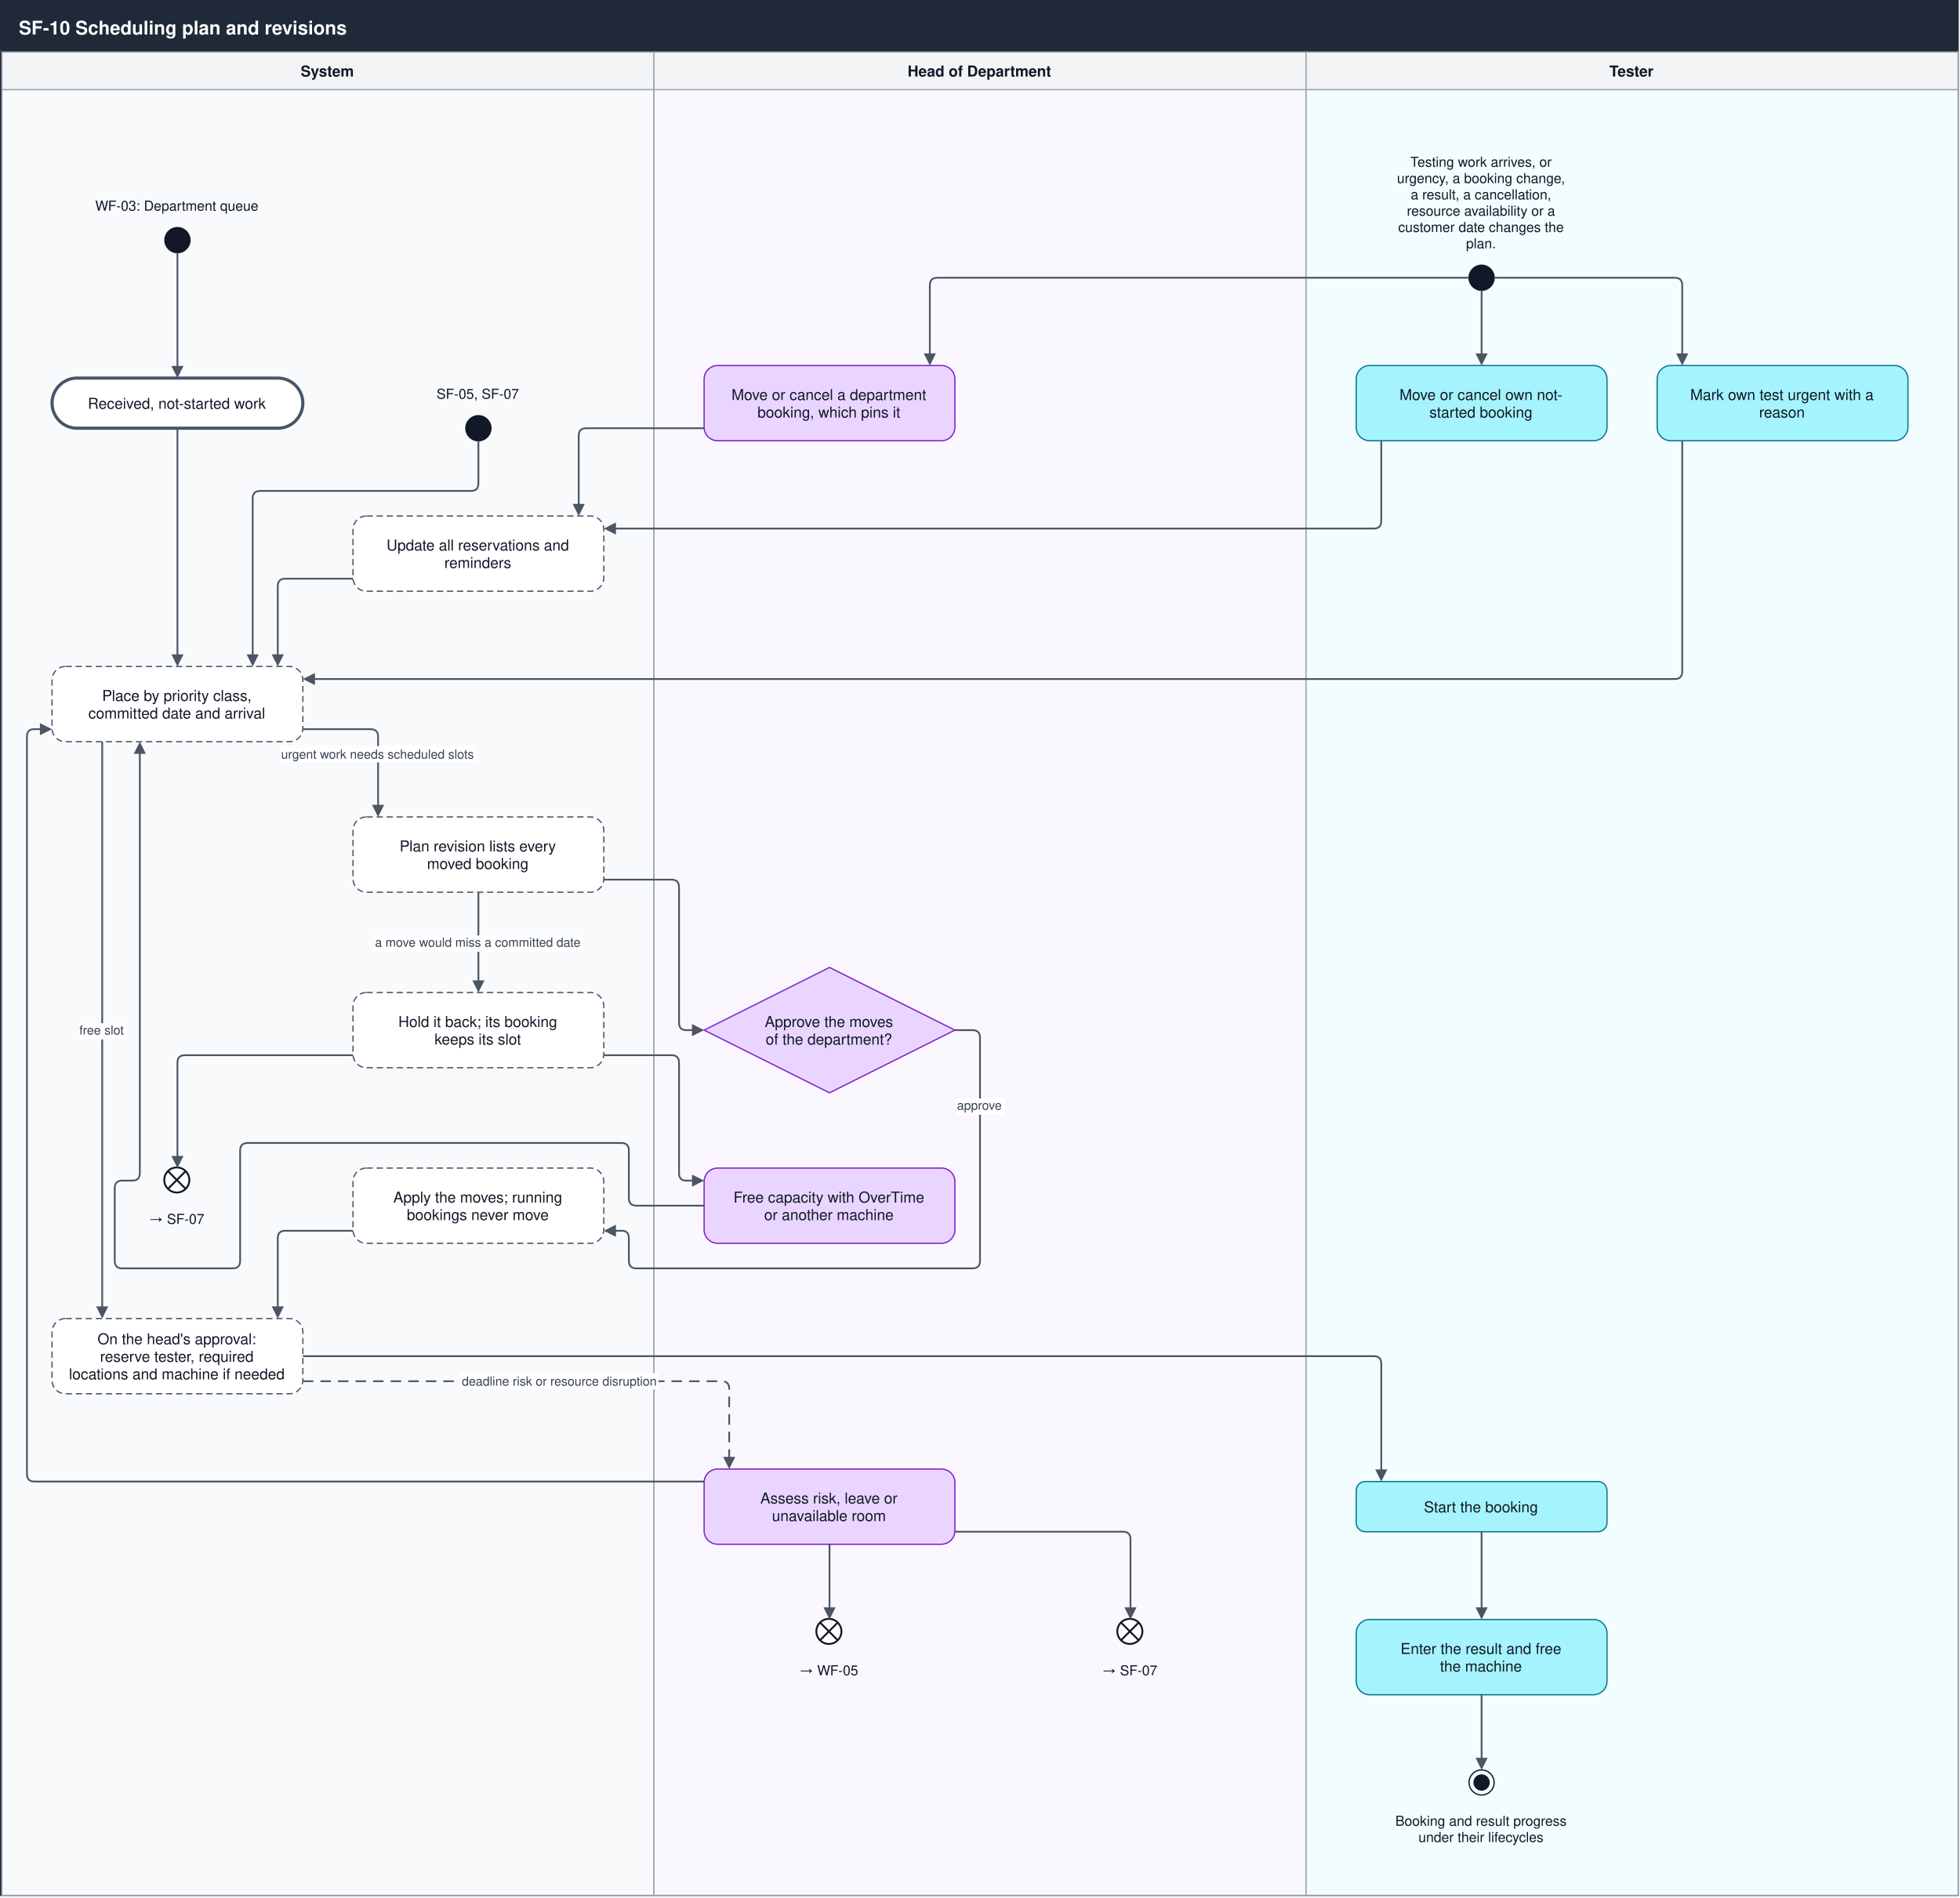
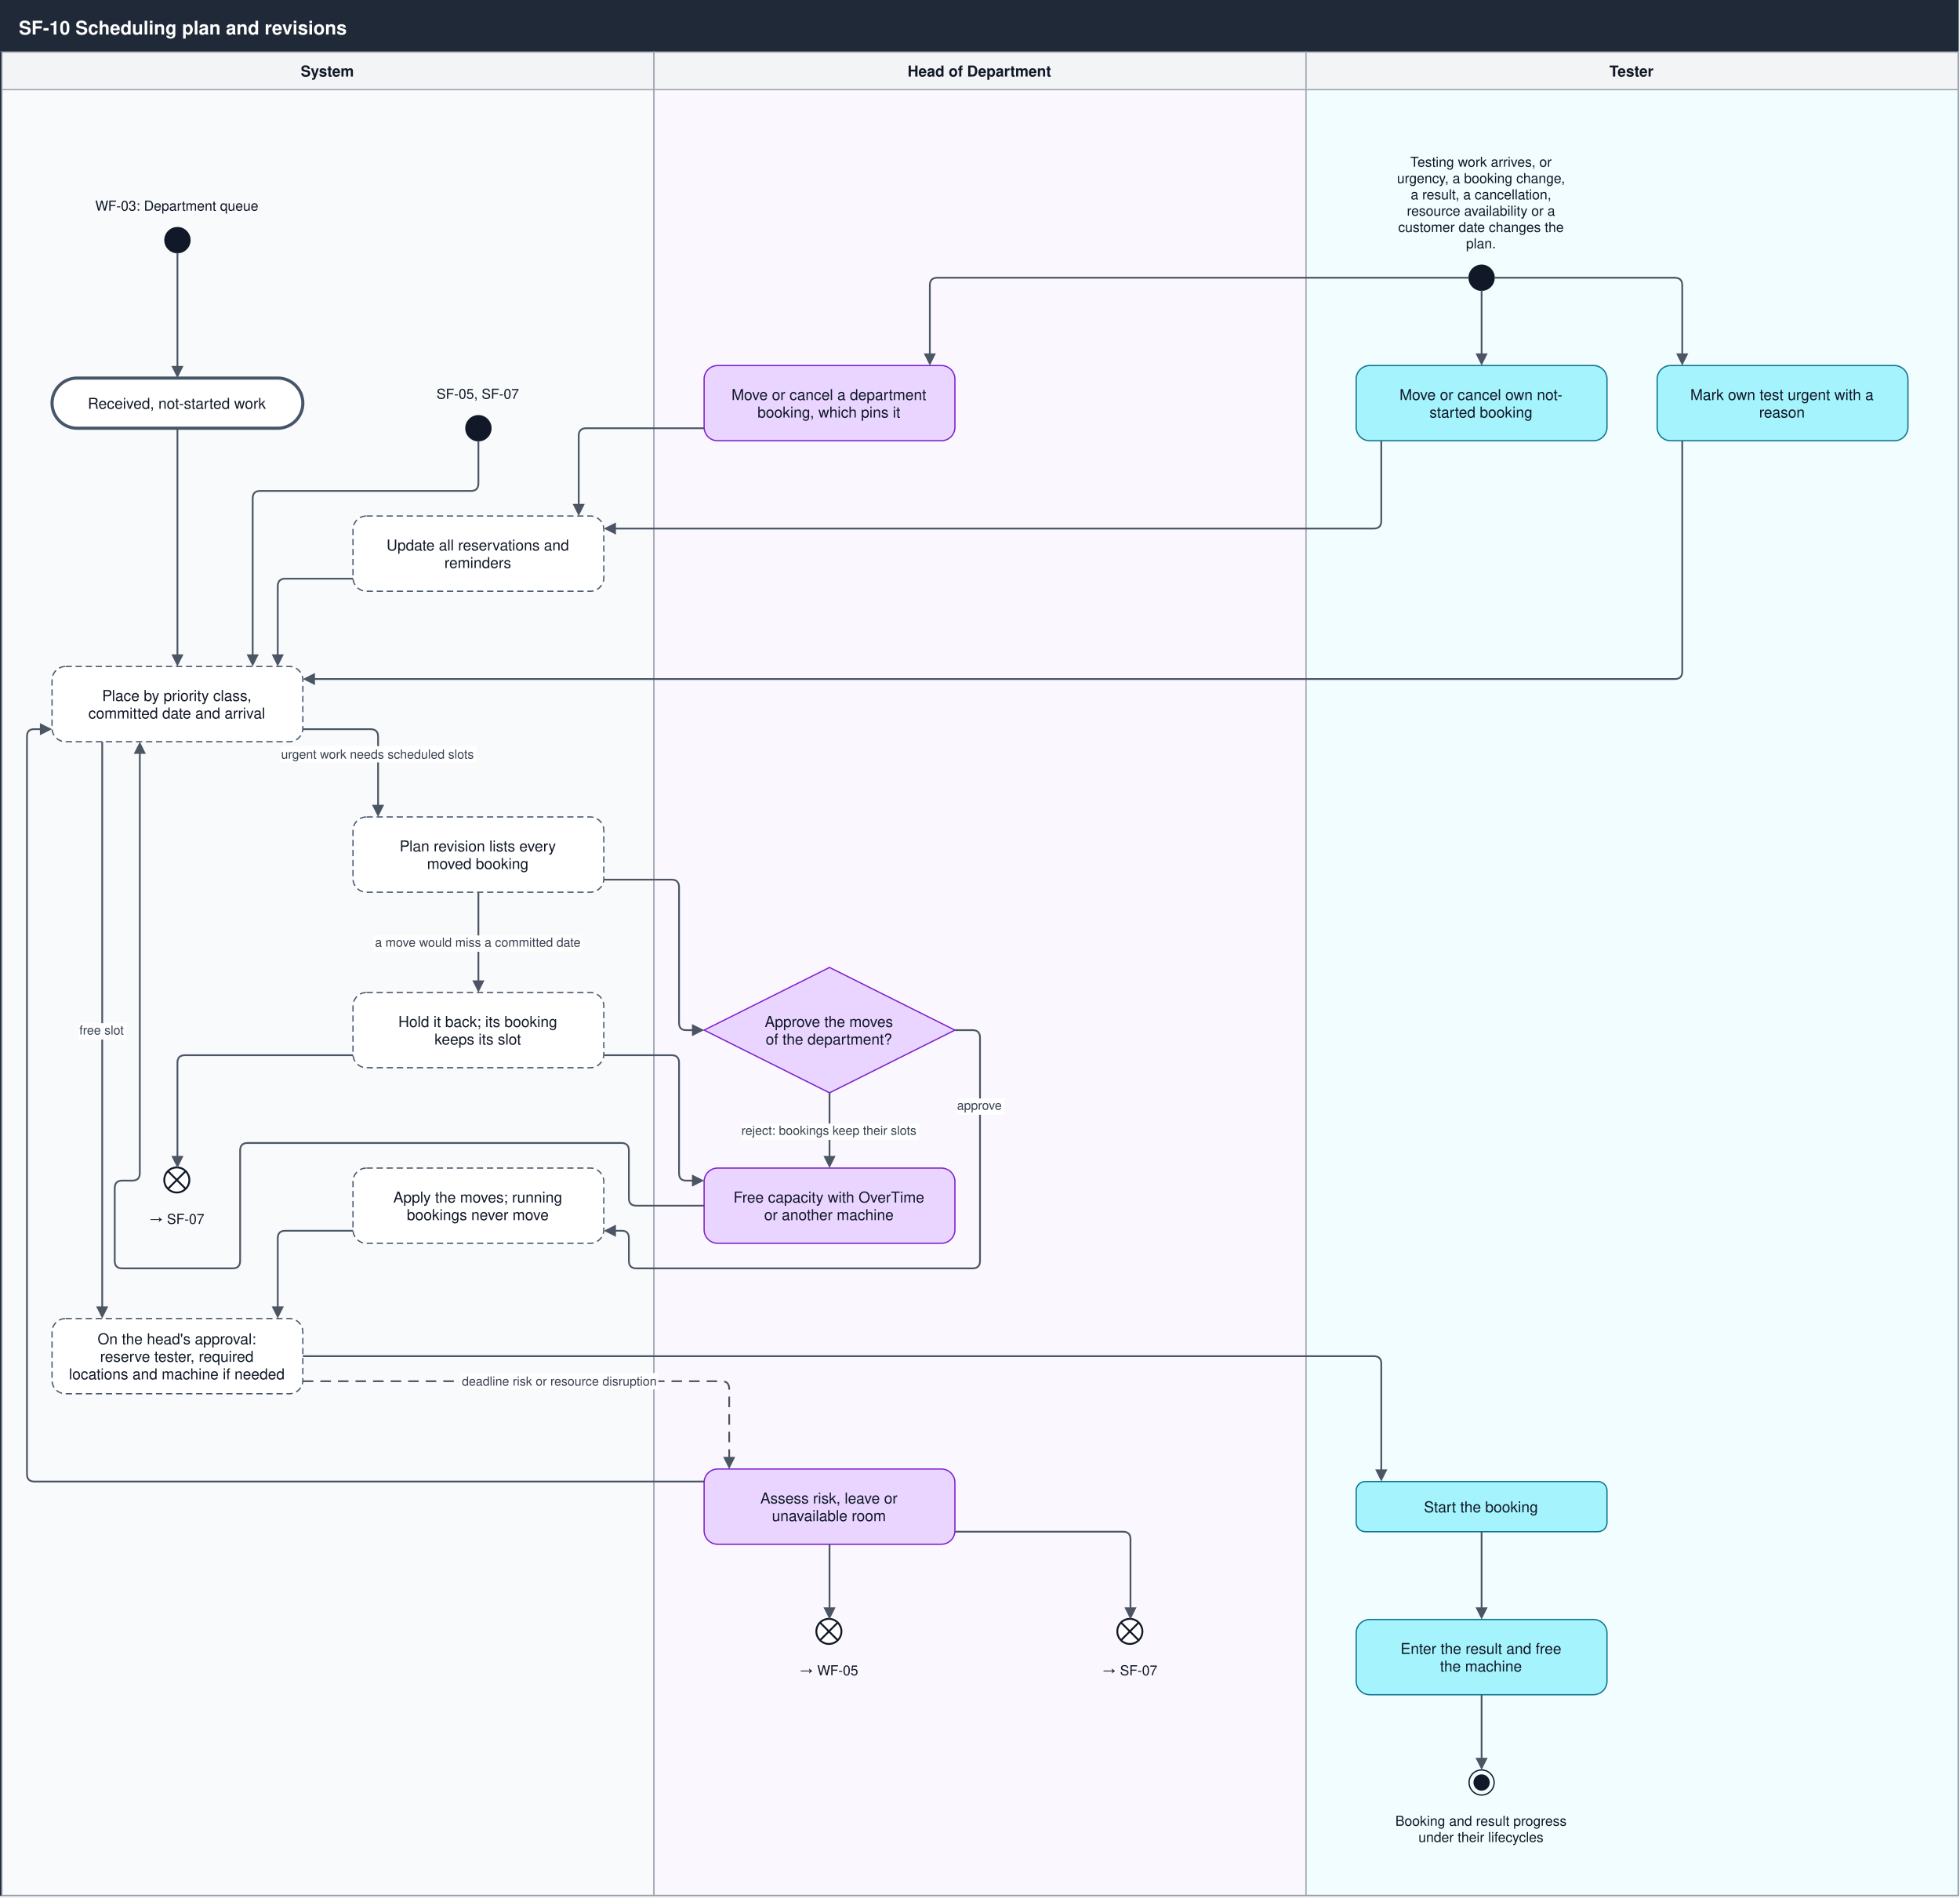
<svg xmlns="http://www.w3.org/2000/svg" style="background: #FFFFFF; background-color: light-dark(#FFFFFF, #121212); color-scheme: light;" version="1.1" width="1563px" height="1513px" viewBox="0 0 1563 1513">
  <defs />
  <rect fill="#FFFFFF" width="100%" height="100%" x="0" y="0" style="fill: light-dark(rgb(255, 255, 255), rgb(18, 18, 18));" />
  <g>
    <g data-cell-id="0">
      <g data-cell-id="1">
        <g data-cell-id="f_SF10">
          <g>
            <path d="M 1 41 L 1 1 L 1561 1 L 1561 41" fill="#1f2937" stroke="#1f2937" stroke-width="2" stroke-miterlimit="10" pointer-events="all" style="fill: light-dark(rgb(31, 41, 55), rgb(196, 204, 216)); stroke: light-dark(rgb(31, 41, 55), rgb(196, 204, 216));" />
            <path d="M 1 41 L 1 1511 L 1561 1511 L 1561 41" fill="#ffffff" stroke="#1f2937" stroke-width="2" stroke-miterlimit="10" pointer-events="all" style="fill: light-dark(rgb(255, 255, 255), rgb(18, 18, 18)); stroke: light-dark(rgb(31, 41, 55), rgb(196, 204, 216));" />
            <path d="M 1 41 L 1561 41" fill="none" stroke="#1f2937" stroke-width="2" stroke-miterlimit="10" pointer-events="all" style="stroke: light-dark(rgb(31, 41, 55), rgb(196, 204, 216));" />
          </g>
          <g>
            <g fill="#FFFFFF" font-family="Helvetica" font-weight="bold" text-anchor="start" font-size="15px" style="fill: light-dark(rgb(255, 255, 255), rgb(18, 18, 18));">
              <text x="15" y="27.5">SF-10 Scheduling plan and revisions</text>
            </g>
          </g>
          <g data-cell-id="f_SF10_lane0">
            <g transform="translate(0.5,0.5)">
              <path d="M 1 71 L 1 41 L 521 41 L 521 71" fill="#f3f4f6" stroke="#9ca3af" stroke-miterlimit="10" pointer-events="all" style="fill: light-dark(rgb(243, 244, 246), rgb(26, 27, 28)); stroke: light-dark(rgb(156, 163, 175), rgb(92, 98, 108));" />
              <path d="M 1 71 L 1 1511 L 521 1511 L 521 71" fill="#f8fafc" stroke="#9ca3af" stroke-miterlimit="10" pointer-events="all" style="fill: light-dark(rgb(248, 250, 252), rgb(21, 23, 25)); stroke: light-dark(rgb(156, 163, 175), rgb(92, 98, 108));" />
              <path d="M 1 71 L 521 71" fill="none" stroke="#9ca3af" stroke-miterlimit="10" pointer-events="all" style="stroke: light-dark(rgb(156, 163, 175), rgb(92, 98, 108));" />
            </g>
            <g>
              <g fill="#111827" font-family="Helvetica" font-weight="bold" text-anchor="middle" font-size="12px" style="fill: light-dark(rgb(17, 24, 39), rgb(212, 218, 231));">
                <text x="261" y="61">System</text>
              </g>
            </g>
          </g>
          <g data-cell-id="f_SF10_lane1">
            <g transform="translate(0.5,0.5)">
              <path d="M 521 71 L 521 41 L 1041 41 L 1041 71" fill="#f3f4f6" stroke="#9ca3af" stroke-miterlimit="10" pointer-events="all" style="fill: light-dark(rgb(243, 244, 246), rgb(26, 27, 28)); stroke: light-dark(rgb(156, 163, 175), rgb(92, 98, 108));" />
              <path d="M 521 71 L 521 1511 L 1041 1511 L 1041 71" fill="#fbf7ff" stroke="#9ca3af" stroke-miterlimit="10" pointer-events="all" style="fill: light-dark(rgb(251, 247, 255), rgb(26, 22, 29)); stroke: light-dark(rgb(156, 163, 175), rgb(92, 98, 108));" />
              <path d="M 521 71 L 1041 71" fill="none" stroke="#9ca3af" stroke-miterlimit="10" pointer-events="all" style="stroke: light-dark(rgb(156, 163, 175), rgb(92, 98, 108));" />
            </g>
            <g>
              <g fill="#111827" font-family="Helvetica" font-weight="bold" text-anchor="middle" font-size="12px" style="fill: light-dark(rgb(17, 24, 39), rgb(212, 218, 231));">
                <text x="781" y="61">Head of Department</text>
              </g>
            </g>
          </g>
          <g data-cell-id="f_SF10_lane2">
            <g transform="translate(0.5,0.5)">
              <path d="M 1041 71 L 1041 41 L 1561 41 L 1561 71" fill="#f3f4f6" stroke="#9ca3af" stroke-miterlimit="10" pointer-events="all" style="fill: light-dark(rgb(243, 244, 246), rgb(26, 27, 28)); stroke: light-dark(rgb(156, 163, 175), rgb(92, 98, 108));" />
              <path d="M 1041 71 L 1041 1511 L 1561 1511 L 1561 71" fill="#f2fdff" stroke="#9ca3af" stroke-miterlimit="10" pointer-events="all" style="fill: light-dark(rgb(242, 253, 255), rgb(15, 24, 26)); stroke: light-dark(rgb(156, 163, 175), rgb(92, 98, 108));" />
              <path d="M 1041 71 L 1561 71" fill="none" stroke="#9ca3af" stroke-miterlimit="10" pointer-events="all" style="stroke: light-dark(rgb(156, 163, 175), rgb(92, 98, 108));" />
            </g>
            <g>
              <g fill="#111827" font-family="Helvetica" font-weight="bold" text-anchor="middle" font-size="12px" style="fill: light-dark(rgb(17, 24, 39), rgb(212, 218, 231));">
                <text x="1301" y="61">Tester</text>
              </g>
            </g>
          </g>
          <g data-cell-id="f_SF10_t1">
            <g transform="translate(0.5,0.5)">
              <rect x="1081" y="1181" width="200" height="40" rx="7.2" ry="7.2" fill="#a5f3fc" stroke="#0e7490" pointer-events="all" style="fill: light-dark(rgb(165, 243, 252), rgb(0, 55, 63)); stroke: light-dark(rgb(14, 116, 144), rgb(83, 171, 195));" />
            </g>
            <g>
              <g fill="#111827" font-family="Helvetica" text-anchor="middle" font-size="12px" style="fill: light-dark(rgb(17, 24, 39), rgb(212, 218, 231));">
                <text x="1181" y="1206">Start the booking</text>
              </g>
            </g>
          </g>
          <g data-cell-id="f_SF10_t2">
            <g transform="translate(0.5,0.5)">
              <rect x="1081" y="1291" width="200" height="60" rx="10.8" ry="10.8" fill="#a5f3fc" stroke="#0e7490" pointer-events="all" style="fill: light-dark(rgb(165, 243, 252), rgb(0, 55, 63)); stroke: light-dark(rgb(14, 116, 144), rgb(83, 171, 195));" />
            </g>
            <g>
              <g fill="#111827" font-family="Helvetica" text-anchor="middle" font-size="12px" style="fill: light-dark(rgb(17, 24, 39), rgb(212, 218, 231));">
                <text x="1181" y="1319">Enter the result and free</text>
                <text x="1181" y="1333">the machine</text>
              </g>
            </g>
          </g>
          <g data-cell-id="f_SF10_t3">
            <g transform="translate(0.5,0.5)">
              <rect x="1081" y="291" width="200" height="60" rx="10.8" ry="10.8" fill="#a5f3fc" stroke="#0e7490" pointer-events="all" style="fill: light-dark(rgb(165, 243, 252), rgb(0, 55, 63)); stroke: light-dark(rgb(14, 116, 144), rgb(83, 171, 195));" />
            </g>
            <g>
              <g fill="#111827" font-family="Helvetica" text-anchor="middle" font-size="12px" style="fill: light-dark(rgb(17, 24, 39), rgb(212, 218, 231));">
                <text x="1181" y="319">Move or cancel own not-</text>
                <text x="1181" y="333">started booking</text>
              </g>
            </g>
          </g>
          <g data-cell-id="f_SF10_t4">
            <g transform="translate(0.5,0.5)">
              <rect x="1321" y="291" width="200" height="60" rx="10.8" ry="10.8" fill="#a5f3fc" stroke="#0e7490" pointer-events="all" style="fill: light-dark(rgb(165, 243, 252), rgb(0, 55, 63)); stroke: light-dark(rgb(14, 116, 144), rgb(83, 171, 195));" />
            </g>
            <g>
              <g fill="#111827" font-family="Helvetica" text-anchor="middle" font-size="12px" style="fill: light-dark(rgb(17, 24, 39), rgb(212, 218, 231));">
                <text x="1421" y="319">Mark own test urgent with a</text>
                <text x="1421" y="333">reason</text>
              </g>
            </g>
          </g>
          <g data-cell-id="f_SF10_h1">
            <g transform="translate(0.5,0.5)">
              <rect x="561" y="291" width="200" height="60" rx="10.8" ry="10.8" fill="#e9d5ff" stroke="#7e22ce" pointer-events="all" style="fill: light-dark(rgb(233, 213, 255), rgb(59, 42, 78)); stroke: light-dark(rgb(126, 34, 206), rgb(232, 153, 255));" />
            </g>
            <g>
              <g fill="#111827" font-family="Helvetica" text-anchor="middle" font-size="12px" style="fill: light-dark(rgb(17, 24, 39), rgb(212, 218, 231));">
                <text x="661" y="319">Move or cancel a department</text>
                <text x="661" y="333">booking, which pins it</text>
              </g>
            </g>
          </g>
          <g data-cell-id="f_SF10_h2">
            <g transform="translate(0.5,0.5)">
              <path d="M 661 771 L 761 821 L 661 871 L 561 821 Z" fill="#e9d5ff" stroke="#7e22ce" stroke-miterlimit="10" pointer-events="all" style="fill: light-dark(rgb(233, 213, 255), rgb(59, 42, 78)); stroke: light-dark(rgb(126, 34, 206), rgb(232, 153, 255));" />
            </g>
            <g>
              <g fill="#111827" font-family="Helvetica" text-anchor="middle" font-size="12px" style="fill: light-dark(rgb(17, 24, 39), rgb(212, 218, 231));">
                <text x="661" y="819">Approve the moves</text>
                <text x="661" y="833">of the department?</text>
              </g>
            </g>
          </g>
          <g data-cell-id="f_SF10_h4">
            <g transform="translate(0.5,0.5)">
              <rect x="561" y="1171" width="200" height="60" rx="10.8" ry="10.8" fill="#e9d5ff" stroke="#7e22ce" pointer-events="all" style="fill: light-dark(rgb(233, 213, 255), rgb(59, 42, 78)); stroke: light-dark(rgb(126, 34, 206), rgb(232, 153, 255));" />
            </g>
            <g>
              <g fill="#111827" font-family="Helvetica" text-anchor="middle" font-size="12px" style="fill: light-dark(rgb(17, 24, 39), rgb(212, 218, 231));">
                <text x="661" y="1199">Assess risk, leave or</text>
                <text x="661" y="1213">unavailable room</text>
              </g>
            </g>
          </g>
          <g data-cell-id="f_SF10_h5">
            <g transform="translate(0.5,0.5)">
              <rect x="561" y="931" width="200" height="60" rx="10.8" ry="10.8" fill="#e9d5ff" stroke="#7e22ce" pointer-events="all" style="fill: light-dark(rgb(233, 213, 255), rgb(59, 42, 78)); stroke: light-dark(rgb(126, 34, 206), rgb(232, 153, 255));" />
            </g>
            <g>
              <g fill="#111827" font-family="Helvetica" text-anchor="middle" font-size="12px" style="fill: light-dark(rgb(17, 24, 39), rgb(212, 218, 231));">
                <text x="661" y="959">Free capacity with OverTime</text>
                <text x="661" y="973">or another machine</text>
              </g>
            </g>
          </g>
          <g data-cell-id="f_SF10_q">
            <g transform="translate(0.5,0.5)">
              <rect x="41" y="301" width="200" height="40" rx="20" ry="20" fill="#ffffff" stroke="#475569" stroke-width="2.5" pointer-events="all" style="fill: light-dark(rgb(255, 255, 255), rgb(18, 18, 18)); stroke: light-dark(rgb(71, 85, 105), rgb(155, 167, 184));" />
            </g>
            <g>
              <g fill="#111827" font-family="Helvetica" text-anchor="middle" font-size="12px" style="fill: light-dark(rgb(17, 24, 39), rgb(212, 218, 231));">
                <text x="141" y="326">Received, not-started work</text>
              </g>
            </g>
          </g>
          <g data-cell-id="f_SF10_slot">
            <g transform="translate(0.5,0.5)">
              <rect x="41" y="531" width="200" height="60" rx="10.8" ry="10.8" fill="#ffffff" stroke="#475569" stroke-dasharray="5 3" pointer-events="all" style="fill: light-dark(rgb(255, 255, 255), rgb(18, 18, 18)); stroke: light-dark(rgb(71, 85, 105), rgb(155, 167, 184));" />
            </g>
            <g>
              <g fill="#111827" font-family="Helvetica" text-anchor="middle" font-size="12px" style="fill: light-dark(rgb(17, 24, 39), rgb(212, 218, 231));">
                <text x="141" y="559">Place by priority class,</text>
                <text x="141" y="573">committed date and arrival</text>
              </g>
            </g>
          </g>
          <g data-cell-id="f_SF10_schedule">
            <g transform="translate(0.5,0.5)">
              <rect x="41" y="1051" width="200" height="60" rx="10.8" ry="10.8" fill="#ffffff" stroke="#475569" stroke-dasharray="5 3" pointer-events="all" style="fill: light-dark(rgb(255, 255, 255), rgb(18, 18, 18)); stroke: light-dark(rgb(71, 85, 105), rgb(155, 167, 184));" />
            </g>
            <g>
              <g fill="#111827" font-family="Helvetica" text-anchor="middle" font-size="12px" style="fill: light-dark(rgb(17, 24, 39), rgb(212, 218, 231));">
                <text x="141" y="1072">On the head's approval:</text>
                <text x="141" y="1086">reserve tester, required</text>
                <text x="141" y="1100">locations and machine if needed</text>
              </g>
            </g>
          </g>
          <g data-cell-id="f_SF10_done">
            <g transform="translate(0.5,0.5)">
              <ellipse cx="1181" cy="1421" rx="6" ry="6" fill="#111827" stroke="#111827" pointer-events="all" style="fill: light-dark(rgb(17, 24, 39), rgb(212, 218, 231)); stroke: light-dark(rgb(17, 24, 39), rgb(212, 218, 231));" />
              <ellipse cx="1181" cy="1421" rx="10" ry="10" fill="none" stroke="#111827" pointer-events="all" style="stroke: light-dark(rgb(17, 24, 39), rgb(212, 218, 231));" />
            </g>
          </g>
          <g data-cell-id="f_SF10_done_label">
            <g>
              <rect x="1081" y="1441" width="200" height="30" fill="none" stroke="none" pointer-events="all" />
            </g>
            <g>
              <g fill="#111827" font-family="Helvetica" text-anchor="middle" font-size="11px" style="fill: light-dark(rgb(17, 24, 39), rgb(212, 218, 231));">
                <text x="1181" y="1456">Booking and result progress</text>
                <text x="1181" y="1469">under their lifecycles</text>
              </g>
            </g>
          </g>
          <g data-cell-id="f_SF10_sync">
            <g transform="translate(0.5,0.5)">
              <rect x="281" y="411" width="200" height="60" rx="10.8" ry="10.8" fill="#ffffff" stroke="#475569" stroke-dasharray="5 3" pointer-events="all" style="fill: light-dark(rgb(255, 255, 255), rgb(18, 18, 18)); stroke: light-dark(rgb(71, 85, 105), rgb(155, 167, 184));" />
            </g>
            <g>
              <g fill="#111827" font-family="Helvetica" text-anchor="middle" font-size="12px" style="fill: light-dark(rgb(17, 24, 39), rgb(212, 218, 231));">
                <text x="381" y="439">Update all reservations and</text>
                <text x="381" y="453">reminders</text>
              </g>
            </g>
          </g>
          <g data-cell-id="f_SF10_revision">
            <g transform="translate(0.5,0.5)">
              <rect x="281" y="651" width="200" height="60" rx="10.8" ry="10.8" fill="#ffffff" stroke="#475569" stroke-dasharray="5 3" pointer-events="all" style="fill: light-dark(rgb(255, 255, 255), rgb(18, 18, 18)); stroke: light-dark(rgb(71, 85, 105), rgb(155, 167, 184));" />
            </g>
            <g>
              <g fill="#111827" font-family="Helvetica" text-anchor="middle" font-size="12px" style="fill: light-dark(rgb(17, 24, 39), rgb(212, 218, 231));">
                <text x="381" y="679">Plan revision lists every</text>
                <text x="381" y="693">moved booking</text>
              </g>
            </g>
          </g>
          <g data-cell-id="f_SF10_apply">
            <g transform="translate(0.5,0.5)">
              <rect x="281" y="931" width="200" height="60" rx="10.8" ry="10.8" fill="#ffffff" stroke="#475569" stroke-dasharray="5 3" pointer-events="all" style="fill: light-dark(rgb(255, 255, 255), rgb(18, 18, 18)); stroke: light-dark(rgb(71, 85, 105), rgb(155, 167, 184));" />
            </g>
            <g>
              <g fill="#111827" font-family="Helvetica" text-anchor="middle" font-size="12px" style="fill: light-dark(rgb(17, 24, 39), rgb(212, 218, 231));">
                <text x="381" y="959">Apply the moves; running</text>
                <text x="381" y="973">bookings never move</text>
              </g>
            </g>
          </g>
          <g data-cell-id="f_SF10_held">
            <g transform="translate(0.5,0.5)">
              <rect x="281" y="791" width="200" height="60" rx="10.8" ry="10.8" fill="#ffffff" stroke="#475569" stroke-dasharray="5 3" pointer-events="all" style="fill: light-dark(rgb(255, 255, 255), rgb(18, 18, 18)); stroke: light-dark(rgb(71, 85, 105), rgb(155, 167, 184));" />
            </g>
            <g>
              <g fill="#111827" font-family="Helvetica" text-anchor="middle" font-size="12px" style="fill: light-dark(rgb(17, 24, 39), rgb(212, 218, 231));">
                <text x="381" y="819">Hold it back; its booking</text>
                <text x="381" y="833">keeps its slot</text>
              </g>
            </g>
          </g>
          <g data-cell-id="f_SF10_date">
            <g>
              <ellipse cx="141" cy="941" rx="10" ry="10" fill="#ffffff" stroke="#111827" stroke-width="1.5" pointer-events="all" style="fill: light-dark(rgb(255, 255, 255), rgb(18, 18, 18)); stroke: light-dark(rgb(17, 24, 39), rgb(212, 218, 231));" />
              <path d="M 133.9 933.9 L 148.1 948.1" fill="none" stroke="#111827" stroke-width="1.5" stroke-miterlimit="10" pointer-events="all" style="stroke: light-dark(rgb(17, 24, 39), rgb(212, 218, 231));" />
              <path d="M 148.1 933.9 L 133.9 948.1" fill="none" stroke="#111827" stroke-width="1.5" stroke-miterlimit="10" pointer-events="all" style="stroke: light-dark(rgb(17, 24, 39), rgb(212, 218, 231));" />
            </g>
          </g>
          <g data-cell-id="f_SF10_date_label">
            <g>
              <rect x="111" y="961" width="60" height="30" fill="none" stroke="none" pointer-events="all" />
            </g>
            <g>
              <g fill="#111827" font-family="Helvetica" text-anchor="middle" font-size="11px" style="fill: light-dark(rgb(17, 24, 39), rgb(212, 218, 231));">
                <text x="141" y="976">→ SF-07</text>
              </g>
            </g>
          </g>
          <g data-cell-id="f_SF10_outsource">
            <g>
              <ellipse cx="661" cy="1301" rx="10" ry="10" fill="#ffffff" stroke="#111827" stroke-width="1.5" pointer-events="all" style="fill: light-dark(rgb(255, 255, 255), rgb(18, 18, 18)); stroke: light-dark(rgb(17, 24, 39), rgb(212, 218, 231));" />
              <path d="M 653.9 1293.9 L 668.1 1308.1" fill="none" stroke="#111827" stroke-width="1.5" stroke-miterlimit="10" pointer-events="all" style="stroke: light-dark(rgb(17, 24, 39), rgb(212, 218, 231));" />
              <path d="M 668.1 1293.9 L 653.9 1308.1" fill="none" stroke="#111827" stroke-width="1.5" stroke-miterlimit="10" pointer-events="all" style="stroke: light-dark(rgb(17, 24, 39), rgb(212, 218, 231));" />
            </g>
          </g>
          <g data-cell-id="f_SF10_outsource_label">
            <g>
              <rect x="631" y="1321" width="60" height="30" fill="none" stroke="none" pointer-events="all" />
            </g>
            <g>
              <g fill="#111827" font-family="Helvetica" text-anchor="middle" font-size="11px" style="fill: light-dark(rgb(17, 24, 39), rgb(212, 218, 231));">
                <text x="661" y="1336">→ WF-05</text>
              </g>
            </g>
          </g>
          <g data-cell-id="f_SF10_in_q">
            <g transform="translate(0.5,0.5)">
              <ellipse cx="141" cy="191" rx="10" ry="10" fill="#111827" stroke="#111827" pointer-events="all" style="fill: light-dark(rgb(17, 24, 39), rgb(212, 218, 231)); stroke: light-dark(rgb(17, 24, 39), rgb(212, 218, 231));" />
            </g>
          </g>
          <g data-cell-id="f_SF10_in_q_label">
            <g>
              <rect x="51" y="141" width="180" height="30" fill="none" stroke="none" pointer-events="all" />
            </g>
            <g>
              <g fill="#111827" font-family="Helvetica" text-anchor="middle" font-size="11px" style="fill: light-dark(rgb(17, 24, 39), rgb(212, 218, 231));">
                <text x="141" y="168">WF-03: Department queue</text>
              </g>
            </g>
          </g>
          <g data-cell-id="f_SF10_in_slot">
            <g transform="translate(0.5,0.5)">
              <ellipse cx="381" cy="341" rx="10" ry="10" fill="#111827" stroke="#111827" pointer-events="all" style="fill: light-dark(rgb(17, 24, 39), rgb(212, 218, 231)); stroke: light-dark(rgb(17, 24, 39), rgb(212, 218, 231));" />
            </g>
          </g>
          <g data-cell-id="f_SF10_in_slot_label">
            <g>
              <rect x="331" y="291" width="100" height="30" fill="none" stroke="none" pointer-events="all" />
            </g>
            <g>
              <g fill="#111827" font-family="Helvetica" text-anchor="middle" font-size="11px" style="fill: light-dark(rgb(17, 24, 39), rgb(212, 218, 231));">
                <text x="381" y="318">SF-05, SF-07</text>
              </g>
            </g>
          </g>
          <g data-cell-id="f_SF10_trigger">
            <g transform="translate(0.5,0.5)">
              <ellipse cx="1181" cy="221" rx="10" ry="10" fill="#111827" stroke="#111827" pointer-events="all" style="fill: light-dark(rgb(17, 24, 39), rgb(212, 218, 231)); stroke: light-dark(rgb(17, 24, 39), rgb(212, 218, 231));" />
            </g>
          </g>
          <g data-cell-id="f_SF10_trigger_label">
            <g>
              <rect x="1081" y="111" width="200" height="90" fill="none" stroke="none" pointer-events="all" />
            </g>
            <g>
              <g fill="#111827" font-family="Helvetica" text-anchor="middle" font-size="11px" style="fill: light-dark(rgb(17, 24, 39), rgb(212, 218, 231));">
                <text x="1181" y="133">Testing work arrives, or</text>
                <text x="1181" y="146">urgency, a booking change,</text>
                <text x="1181" y="159">a result, a cancellation,</text>
                <text x="1181" y="172">resource availability or a</text>
                <text x="1181" y="185">customer date changes the</text>
                <text x="1181" y="198">plan.</text>
              </g>
            </g>
          </g>
          <g data-cell-id="f_SF10_date_1">
            <g>
              <ellipse cx="901" cy="1301" rx="10" ry="10" fill="#ffffff" stroke="#111827" stroke-width="1.5" pointer-events="all" style="fill: light-dark(rgb(255, 255, 255), rgb(18, 18, 18)); stroke: light-dark(rgb(17, 24, 39), rgb(212, 218, 231));" />
              <path d="M 893.9 1293.9 L 908.1 1308.1" fill="none" stroke="#111827" stroke-width="1.5" stroke-miterlimit="10" pointer-events="all" style="stroke: light-dark(rgb(17, 24, 39), rgb(212, 218, 231));" />
              <path d="M 908.1 1293.9 L 893.9 1308.1" fill="none" stroke="#111827" stroke-width="1.5" stroke-miterlimit="10" pointer-events="all" style="stroke: light-dark(rgb(17, 24, 39), rgb(212, 218, 231));" />
            </g>
          </g>
          <g data-cell-id="f_SF10_date_1_label">
            <g>
              <rect x="871" y="1321" width="60" height="30" fill="none" stroke="none" pointer-events="all" />
            </g>
            <g>
              <g fill="#111827" font-family="Helvetica" text-anchor="middle" font-size="11px" style="fill: light-dark(rgb(17, 24, 39), rgb(212, 218, 231));">
                <text x="901" y="1336">→ SF-07</text>
              </g>
            </g>
          </g>
          <g data-cell-id="f_SF10_e0">
            <g transform="translate(0.5,0.5)">
              <path d="M 1181 1221 L 1181 1282.03" fill="none" stroke="#4b5563" stroke-width="1.4" stroke-miterlimit="10" pointer-events="stroke" style="stroke: light-dark(rgb(75, 85, 99), rgb(157, 166, 178));" />
              <path d="M 1181 1289.43 L 1177.3 1282.03 L 1184.7 1282.03 Z" fill="#4b5563" stroke="#4b5563" stroke-width="1.4" stroke-miterlimit="10" pointer-events="all" style="fill: light-dark(rgb(75, 85, 99), rgb(157, 166, 178)); stroke: light-dark(rgb(75, 85, 99), rgb(157, 166, 178));" />
            </g>
          </g>
          <g data-cell-id="f_SF10_e1">
            <g transform="translate(0.5,0.5)">
              <path d="M 141 341 L 141 522.03" fill="none" stroke="#4b5563" stroke-width="1.4" stroke-miterlimit="10" pointer-events="stroke" style="stroke: light-dark(rgb(75, 85, 99), rgb(157, 166, 178));" />
              <path d="M 141 529.43 L 137.3 522.03 L 144.7 522.03 Z" fill="#4b5563" stroke="#4b5563" stroke-width="1.4" stroke-miterlimit="10" pointer-events="all" style="fill: light-dark(rgb(75, 85, 99), rgb(157, 166, 178)); stroke: light-dark(rgb(75, 85, 99), rgb(157, 166, 178));" />
            </g>
          </g>
          <g data-cell-id="f_SF10_e2">
            <g transform="translate(0.5,0.5)">
              <path d="M 81 591 L 81 1042.03" fill="none" stroke="#4b5563" stroke-width="1.4" stroke-miterlimit="10" pointer-events="stroke" style="stroke: light-dark(rgb(75, 85, 99), rgb(157, 166, 178));" />
              <path d="M 81 1049.43 L 77.3 1042.03 L 84.7 1042.03 Z" fill="#4b5563" stroke="#4b5563" stroke-width="1.4" stroke-miterlimit="10" pointer-events="all" style="fill: light-dark(rgb(75, 85, 99), rgb(157, 166, 178)); stroke: light-dark(rgb(75, 85, 99), rgb(157, 166, 178));" />
            </g>
            <g>
              <g fill="#374151" font-family="Helvetica" text-anchor="middle" font-size="10px" style="fill: light-dark(rgb(55, 65, 81), rgb(174, 183, 197));">
                <rect fill="#FFFFFF" stroke="none" x="63" y="816" width="38" height="13" stroke-width="0" style="fill: light-dark(rgb(255, 255, 255), rgb(18, 18, 18));" />
                <text x="81" y="825">free slot</text>
              </g>
            </g>
          </g>
          <g data-cell-id="f_SF10_e3">
            <g transform="translate(0.5,0.5)">
              <path d="M 241 1081 L 1095 1081 Q 1101 1081 1101 1087 L 1101 1172.03" fill="none" stroke="#4b5563" stroke-width="1.4" stroke-miterlimit="10" pointer-events="stroke" style="stroke: light-dark(rgb(75, 85, 99), rgb(157, 166, 178));" />
              <path d="M 1101 1179.43 L 1097.3 1172.03 L 1104.7 1172.03 Z" fill="#4b5563" stroke="#4b5563" stroke-width="1.4" stroke-miterlimit="10" pointer-events="all" style="fill: light-dark(rgb(75, 85, 99), rgb(157, 166, 178)); stroke: light-dark(rgb(75, 85, 99), rgb(157, 166, 178));" />
            </g>
          </g>
          <g data-cell-id="f_SF10_e4">
            <g transform="translate(0.5,0.5)">
              <path d="M 1181 1351 L 1181 1402.03" fill="none" stroke="#4b5563" stroke-width="1.4" stroke-miterlimit="10" pointer-events="stroke" style="stroke: light-dark(rgb(75, 85, 99), rgb(157, 166, 178));" />
              <path d="M 1181 1409.43 L 1177.3 1402.03 L 1184.7 1402.03 Z" fill="#4b5563" stroke="#4b5563" stroke-width="1.4" stroke-miterlimit="10" pointer-events="all" style="fill: light-dark(rgb(75, 85, 99), rgb(157, 166, 178)); stroke: light-dark(rgb(75, 85, 99), rgb(157, 166, 178));" />
            </g>
          </g>
          <g data-cell-id="f_SF10_e5">
            <g transform="translate(0.5,0.5)">
              <path d="M 1101 351 L 1101 415 Q 1101 421 1095 421 L 489.97 421" fill="none" stroke="#4b5563" stroke-width="1.4" stroke-miterlimit="10" pointer-events="stroke" style="stroke: light-dark(rgb(75, 85, 99), rgb(157, 166, 178));" />
              <path d="M 482.57 421 L 489.97 417.3 L 489.97 424.7 Z" fill="#4b5563" stroke="#4b5563" stroke-width="1.4" stroke-miterlimit="10" pointer-events="all" style="fill: light-dark(rgb(75, 85, 99), rgb(157, 166, 178)); stroke: light-dark(rgb(75, 85, 99), rgb(157, 166, 178));" />
            </g>
          </g>
          <g data-cell-id="f_SF10_e6">
            <g transform="translate(0.5,0.5)">
              <path d="M 281 461 L 227 461 Q 221 461 221 467 L 221 522.03" fill="none" stroke="#4b5563" stroke-width="1.4" stroke-miterlimit="10" pointer-events="stroke" style="stroke: light-dark(rgb(75, 85, 99), rgb(157, 166, 178));" />
              <path d="M 221 529.43 L 217.3 522.03 L 224.7 522.03 Z" fill="#4b5563" stroke="#4b5563" stroke-width="1.4" stroke-miterlimit="10" pointer-events="all" style="fill: light-dark(rgb(75, 85, 99), rgb(157, 166, 178)); stroke: light-dark(rgb(75, 85, 99), rgb(157, 166, 178));" />
            </g>
          </g>
          <g data-cell-id="f_SF10_e7">
            <g transform="translate(0.5,0.5)">
              <path d="M 561 341 L 467 341 Q 461 341 461 347 L 461 402.03" fill="none" stroke="#4b5563" stroke-width="1.4" stroke-miterlimit="10" pointer-events="stroke" style="stroke: light-dark(rgb(75, 85, 99), rgb(157, 166, 178));" />
              <path d="M 461 409.43 L 457.3 402.03 L 464.7 402.03 Z" fill="#4b5563" stroke="#4b5563" stroke-width="1.4" stroke-miterlimit="10" pointer-events="all" style="fill: light-dark(rgb(75, 85, 99), rgb(157, 166, 178)); stroke: light-dark(rgb(75, 85, 99), rgb(157, 166, 178));" />
            </g>
          </g>
          <g data-cell-id="f_SF10_e8">
            <g transform="translate(0.5,0.5)">
              <path d="M 1341 351 L 1341 535 Q 1341 541 1335 541 L 249.97 541" fill="none" stroke="#4b5563" stroke-width="1.4" stroke-miterlimit="10" pointer-events="stroke" style="stroke: light-dark(rgb(75, 85, 99), rgb(157, 166, 178));" />
              <path d="M 242.57 541 L 249.97 537.3 L 249.97 544.7 Z" fill="#4b5563" stroke="#4b5563" stroke-width="1.4" stroke-miterlimit="10" pointer-events="all" style="fill: light-dark(rgb(75, 85, 99), rgb(157, 166, 178)); stroke: light-dark(rgb(75, 85, 99), rgb(157, 166, 178));" />
            </g>
          </g>
          <g data-cell-id="f_SF10_e9">
            <g transform="translate(0.5,0.5)">
              <path d="M 241 581 L 295 581 Q 301 581 301 587 L 301 642.03" fill="none" stroke="#4b5563" stroke-width="1.4" stroke-miterlimit="10" pointer-events="stroke" style="stroke: light-dark(rgb(75, 85, 99), rgb(157, 166, 178));" />
              <path d="M 301 649.43 L 297.3 642.03 L 304.7 642.03 Z" fill="#4b5563" stroke="#4b5563" stroke-width="1.4" stroke-miterlimit="10" pointer-events="all" style="fill: light-dark(rgb(75, 85, 99), rgb(157, 166, 178)); stroke: light-dark(rgb(75, 85, 99), rgb(157, 166, 178));" />
            </g>
            <g>
              <g fill="#374151" font-family="Helvetica" text-anchor="middle" font-size="10px" style="fill: light-dark(rgb(55, 65, 81), rgb(174, 183, 197));">
                <rect fill="#FFFFFF" stroke="none" x="224" y="595" width="156" height="13" stroke-width="0" style="fill: light-dark(rgb(255, 255, 255), rgb(18, 18, 18));" />
                <text x="301" y="605">urgent work needs scheduled slots</text>
              </g>
            </g>
          </g>
          <g data-cell-id="f_SF10_e10">
            <g transform="translate(0.5,0.5)">
              <path d="M 481 701 L 535 701 Q 541 701 541 707 L 541 815 Q 541 821 546.52 821 L 552.03 821" fill="none" stroke="#4b5563" stroke-width="1.4" stroke-miterlimit="10" pointer-events="stroke" style="stroke: light-dark(rgb(75, 85, 99), rgb(157, 166, 178));" />
              <path d="M 559.43 821 L 552.03 824.7 L 552.03 817.3 Z" fill="#4b5563" stroke="#4b5563" stroke-width="1.4" stroke-miterlimit="10" pointer-events="all" style="fill: light-dark(rgb(75, 85, 99), rgb(157, 166, 178)); stroke: light-dark(rgb(75, 85, 99), rgb(157, 166, 178));" />
            </g>
          </g>
          <g data-cell-id="f_SF10_e11">
            <g transform="translate(0.5,0.5)">
              <path d="M 761 821 L 775 821 Q 781 821 781 827 L 781 1005 Q 781 1011 775 1011 L 507 1011 Q 501 1011 501 1005 L 501 987 Q 501 981 495.48 981 L 489.97 981" fill="none" stroke="#4b5563" stroke-width="1.4" stroke-miterlimit="10" pointer-events="stroke" style="stroke: light-dark(rgb(75, 85, 99), rgb(157, 166, 178));" />
              <path d="M 482.57 981 L 489.97 977.3 L 489.97 984.7 Z" fill="#4b5563" stroke="#4b5563" stroke-width="1.4" stroke-miterlimit="10" pointer-events="all" style="fill: light-dark(rgb(75, 85, 99), rgb(157, 166, 178)); stroke: light-dark(rgb(75, 85, 99), rgb(157, 166, 178));" />
            </g>
            <g>
              <g fill="#374151" font-family="Helvetica" text-anchor="middle" font-size="10px" style="fill: light-dark(rgb(55, 65, 81), rgb(174, 183, 197));">
                <rect fill="#FFFFFF" stroke="none" x="763" y="876" width="38" height="13" stroke-width="0" style="fill: light-dark(rgb(255, 255, 255), rgb(18, 18, 18));" />
                <text x="781" y="885">approve</text>
              </g>
            </g>
          </g>
          <g data-cell-id="f_SF10_e12">
            <g transform="translate(0.5,0.5)">
              <path d="M 281 981 L 227 981 Q 221 981 221 987 L 221 1042.03" fill="none" stroke="#4b5563" stroke-width="1.4" stroke-miterlimit="10" pointer-events="stroke" style="stroke: light-dark(rgb(75, 85, 99), rgb(157, 166, 178));" />
              <path d="M 221 1049.43 L 217.3 1042.03 L 224.7 1042.03 Z" fill="#4b5563" stroke="#4b5563" stroke-width="1.4" stroke-miterlimit="10" pointer-events="all" style="fill: light-dark(rgb(75, 85, 99), rgb(157, 166, 178)); stroke: light-dark(rgb(75, 85, 99), rgb(157, 166, 178));" />
            </g>
          </g>
          <g data-cell-id="f_SF10_e13">
            <g transform="translate(0.5,0.5)">
              <path d="M 381 711 L 381 782.03" fill="none" stroke="#4b5563" stroke-width="1.4" stroke-miterlimit="10" pointer-events="stroke" style="stroke: light-dark(rgb(75, 85, 99), rgb(157, 166, 178));" />
              <path d="M 381 789.43 L 377.3 782.03 L 384.7 782.03 Z" fill="#4b5563" stroke="#4b5563" stroke-width="1.4" stroke-miterlimit="10" pointer-events="all" style="fill: light-dark(rgb(75, 85, 99), rgb(157, 166, 178)); stroke: light-dark(rgb(75, 85, 99), rgb(157, 166, 178));" />
            </g>
            <g>
              <g fill="#374151" font-family="Helvetica" text-anchor="middle" font-size="10px" style="fill: light-dark(rgb(55, 65, 81), rgb(174, 183, 197));">
                <rect fill="#FFFFFF" stroke="none" x="298" y="746" width="167" height="13" stroke-width="0" style="fill: light-dark(rgb(255, 255, 255), rgb(18, 18, 18));" />
                <text x="381" y="755">a move would miss a committed date</text>
              </g>
            </g>
          </g>
          <g data-cell-id="f_SF10_e14">
            <g transform="translate(0.5,0.5)">
              <path d="M 281 841 L 147 841 Q 141 841 141 847 L 141 922.03" fill="none" stroke="#4b5563" stroke-width="1.4" stroke-miterlimit="10" pointer-events="stroke" style="stroke: light-dark(rgb(75, 85, 99), rgb(157, 166, 178));" />
              <path d="M 141 929.43 L 137.3 922.03 L 144.7 922.03 Z" fill="#4b5563" stroke="#4b5563" stroke-width="1.4" stroke-miterlimit="10" pointer-events="all" style="fill: light-dark(rgb(75, 85, 99), rgb(157, 166, 178)); stroke: light-dark(rgb(75, 85, 99), rgb(157, 166, 178));" />
            </g>
          </g>
          <g data-cell-id="f_SF10_e15">
            <g transform="translate(0.5,0.5)">
              <path d="M 481 841 L 535 841 Q 541 841 541 847 L 541 935 Q 541 941 546.52 941 L 552.03 941" fill="none" stroke="#4b5563" stroke-width="1.4" stroke-miterlimit="10" pointer-events="stroke" style="stroke: light-dark(rgb(75, 85, 99), rgb(157, 166, 178));" />
              <path d="M 559.43 941 L 552.03 944.7 L 552.03 937.3 Z" fill="#4b5563" stroke="#4b5563" stroke-width="1.4" stroke-miterlimit="10" pointer-events="all" style="fill: light-dark(rgb(75, 85, 99), rgb(157, 166, 178)); stroke: light-dark(rgb(75, 85, 99), rgb(157, 166, 178));" />
            </g>
          </g>
          <g data-cell-id="f_SF10_e16">
            <g transform="translate(0.5,0.5)">
              <path d="M 561 961 L 507 961 Q 501 961 501 955 L 501 917 Q 501 911 495 911 L 197 911 Q 191 911 191 917 L 191 1005 Q 191 1011 185 1011 L 97 1011 Q 91 1011 91 1005 L 91 947 Q 91 941 97 941 L 105 941 Q 111 941 111 935 L 111 599.97" fill="none" stroke="#4b5563" stroke-width="1.4" stroke-miterlimit="10" pointer-events="stroke" style="stroke: light-dark(rgb(75, 85, 99), rgb(157, 166, 178));" />
              <path d="M 111 592.57 L 114.7 599.97 L 107.3 599.97 Z" fill="#4b5563" stroke="#4b5563" stroke-width="1.4" stroke-miterlimit="10" pointer-events="all" style="fill: light-dark(rgb(75, 85, 99), rgb(157, 166, 178)); stroke: light-dark(rgb(75, 85, 99), rgb(157, 166, 178));" />
            </g>
          </g>
          <g data-cell-id="f_SF10_e17">
            <g transform="translate(0.5,0.5)">
              <path d="M 241 1101 L 575 1101 Q 581 1101 581 1107 L 581 1162.03" fill="none" stroke="#4b5563" stroke-width="1.4" stroke-miterlimit="10" stroke-dasharray="8.4 5.6" pointer-events="stroke" style="stroke: light-dark(rgb(75, 85, 99), rgb(157, 166, 178));" />
              <path d="M 581 1169.43 L 577.3 1162.03 L 584.7 1162.03 Z" fill="#4b5563" stroke="#4b5563" stroke-width="1.4" stroke-miterlimit="10" pointer-events="all" style="fill: light-dark(rgb(75, 85, 99), rgb(157, 166, 178)); stroke: light-dark(rgb(75, 85, 99), rgb(157, 166, 178));" />
            </g>
            <g>
              <g fill="#374151" font-family="Helvetica" text-anchor="middle" font-size="10px" style="fill: light-dark(rgb(55, 65, 81), rgb(174, 183, 197));">
                <rect fill="#FFFFFF" stroke="none" x="367" y="1095" width="158" height="13" stroke-width="0" style="fill: light-dark(rgb(255, 255, 255), rgb(18, 18, 18));" />
                <text x="446" y="1105">deadline risk or resource disruption</text>
              </g>
            </g>
          </g>
          <g data-cell-id="f_SF10_e18">
            <g transform="translate(0.5,0.5)">
              <path d="M 561 1181 L 27 1181 Q 21 1181 21 1175 L 21 587 Q 21 581 26.52 581 L 32.03 581" fill="none" stroke="#4b5563" stroke-width="1.4" stroke-miterlimit="10" pointer-events="stroke" style="stroke: light-dark(rgb(75, 85, 99), rgb(157, 166, 178));" />
              <path d="M 39.43 581 L 32.03 584.7 L 32.03 577.3 Z" fill="#4b5563" stroke="#4b5563" stroke-width="1.4" stroke-miterlimit="10" pointer-events="all" style="fill: light-dark(rgb(75, 85, 99), rgb(157, 166, 178)); stroke: light-dark(rgb(75, 85, 99), rgb(157, 166, 178));" />
            </g>
          </g>
          <g data-cell-id="f_SF10_e19">
            <g transform="translate(0.5,0.5)">
              <path d="M 761 1221 L 895 1221 Q 901 1221 901 1227 L 901 1282.03" fill="none" stroke="#4b5563" stroke-width="1.4" stroke-miterlimit="10" pointer-events="stroke" style="stroke: light-dark(rgb(75, 85, 99), rgb(157, 166, 178));" />
              <path d="M 901 1289.43 L 897.3 1282.03 L 904.7 1282.03 Z" fill="#4b5563" stroke="#4b5563" stroke-width="1.4" stroke-miterlimit="10" pointer-events="all" style="fill: light-dark(rgb(75, 85, 99), rgb(157, 166, 178)); stroke: light-dark(rgb(75, 85, 99), rgb(157, 166, 178));" />
            </g>
          </g>
          <g data-cell-id="f_SF10_e20">
            <g transform="translate(0.5,0.5)">
              <path d="M 661 1231 L 661 1282.03" fill="none" stroke="#4b5563" stroke-width="1.4" stroke-miterlimit="10" pointer-events="stroke" style="stroke: light-dark(rgb(75, 85, 99), rgb(157, 166, 178));" />
              <path d="M 661 1289.43 L 657.3 1282.03 L 664.7 1282.03 Z" fill="#4b5563" stroke="#4b5563" stroke-width="1.4" stroke-miterlimit="10" pointer-events="all" style="fill: light-dark(rgb(75, 85, 99), rgb(157, 166, 178)); stroke: light-dark(rgb(75, 85, 99), rgb(157, 166, 178));" />
            </g>
          </g>
          <g data-cell-id="f_SF10_e21">
            <g transform="translate(0.5,0.5)">
              <path d="M 141 201 L 141 292.03" fill="none" stroke="#4b5563" stroke-width="1.4" stroke-miterlimit="10" pointer-events="stroke" style="stroke: light-dark(rgb(75, 85, 99), rgb(157, 166, 178));" />
              <path d="M 141 299.43 L 137.3 292.03 L 144.7 292.03 Z" fill="#4b5563" stroke="#4b5563" stroke-width="1.4" stroke-miterlimit="10" pointer-events="all" style="fill: light-dark(rgb(75, 85, 99), rgb(157, 166, 178)); stroke: light-dark(rgb(75, 85, 99), rgb(157, 166, 178));" />
            </g>
          </g>
          <g data-cell-id="f_SF10_e22">
            <g transform="translate(0.5,0.5)">
              <path d="M 381 351 L 381 385 Q 381 391 375 391 L 207 391 Q 201 391 201 397 L 201 522.03" fill="none" stroke="#4b5563" stroke-width="1.4" stroke-miterlimit="10" pointer-events="stroke" style="stroke: light-dark(rgb(75, 85, 99), rgb(157, 166, 178));" />
              <path d="M 201 529.43 L 197.3 522.03 L 204.7 522.03 Z" fill="#4b5563" stroke="#4b5563" stroke-width="1.4" stroke-miterlimit="10" pointer-events="all" style="fill: light-dark(rgb(75, 85, 99), rgb(157, 166, 178)); stroke: light-dark(rgb(75, 85, 99), rgb(157, 166, 178));" />
            </g>
          </g>
          <g data-cell-id="f_SF10_e23">
            <g transform="translate(0.5,0.5)">
              <path d="M 1181 231 L 1181 282.03" fill="none" stroke="#4b5563" stroke-width="1.4" stroke-miterlimit="10" pointer-events="stroke" style="stroke: light-dark(rgb(75, 85, 99), rgb(157, 166, 178));" />
              <path d="M 1181 289.43 L 1177.3 282.03 L 1184.7 282.03 Z" fill="#4b5563" stroke="#4b5563" stroke-width="1.4" stroke-miterlimit="10" pointer-events="all" style="fill: light-dark(rgb(75, 85, 99), rgb(157, 166, 178)); stroke: light-dark(rgb(75, 85, 99), rgb(157, 166, 178));" />
            </g>
          </g>
          <g data-cell-id="f_SF10_e24">
            <g transform="translate(0.5,0.5)">
              <path d="M 1191 221 L 1335 221 Q 1341 221 1341 227 L 1341 282.03" fill="none" stroke="#4b5563" stroke-width="1.4" stroke-miterlimit="10" pointer-events="stroke" style="stroke: light-dark(rgb(75, 85, 99), rgb(157, 166, 178));" />
              <path d="M 1341 289.43 L 1337.3 282.03 L 1344.7 282.03 Z" fill="#4b5563" stroke="#4b5563" stroke-width="1.4" stroke-miterlimit="10" pointer-events="all" style="fill: light-dark(rgb(75, 85, 99), rgb(157, 166, 178)); stroke: light-dark(rgb(75, 85, 99), rgb(157, 166, 178));" />
            </g>
          </g>
          <g data-cell-id="f_SF10_e25">
            <g transform="translate(0.5,0.5)">
              <path d="M 1171 221 L 747 221 Q 741 221 741 227 L 741 282.03" fill="none" stroke="#4b5563" stroke-width="1.4" stroke-miterlimit="10" pointer-events="stroke" style="stroke: light-dark(rgb(75, 85, 99), rgb(157, 166, 178));" />
              <path d="M 741 289.43 L 737.3 282.03 L 744.7 282.03 Z" fill="#4b5563" stroke="#4b5563" stroke-width="1.4" stroke-miterlimit="10" pointer-events="all" style="fill: light-dark(rgb(75, 85, 99), rgb(157, 166, 178)); stroke: light-dark(rgb(75, 85, 99), rgb(157, 166, 178));" />
            </g>
          </g>
+           <g data-cell-id="2">
+             <g transform="translate(0.5,0.5)">
+               <path d="M 661 871 L 661 922.03" fill="none" stroke="#4b5563" stroke-width="1.4" stroke-miterlimit="10" pointer-events="stroke" style="stroke: light-dark(rgb(75, 85, 99), rgb(157, 166, 178));" />
+               <path d="M 661 929.43 L 657.3 922.03 L 664.7 922.03 Z" fill="#4b5563" stroke="#4b5563" stroke-width="1.4" stroke-miterlimit="10" pointer-events="all" style="fill: light-dark(rgb(75, 85, 99), rgb(157, 166, 178)); stroke: light-dark(rgb(75, 85, 99), rgb(157, 166, 178));" />
+             </g>
+             <g>
+               <g fill="#374151" font-family="Helvetica" text-anchor="middle" font-size="10px" style="fill: light-dark(rgb(55, 65, 81), rgb(174, 183, 197));">
+                 <rect fill="#FFFFFF" stroke="none" x="591" y="896" width="142" height="13" stroke-width="0" style="fill: light-dark(rgb(255, 255, 255), rgb(18, 18, 18));" />
+                 <text x="661" y="905">reject: bookings keep their slots</text>
+               </g>
+             </g>
+           </g>
        </g>
      </g>
    </g>
  </g>
</svg>
